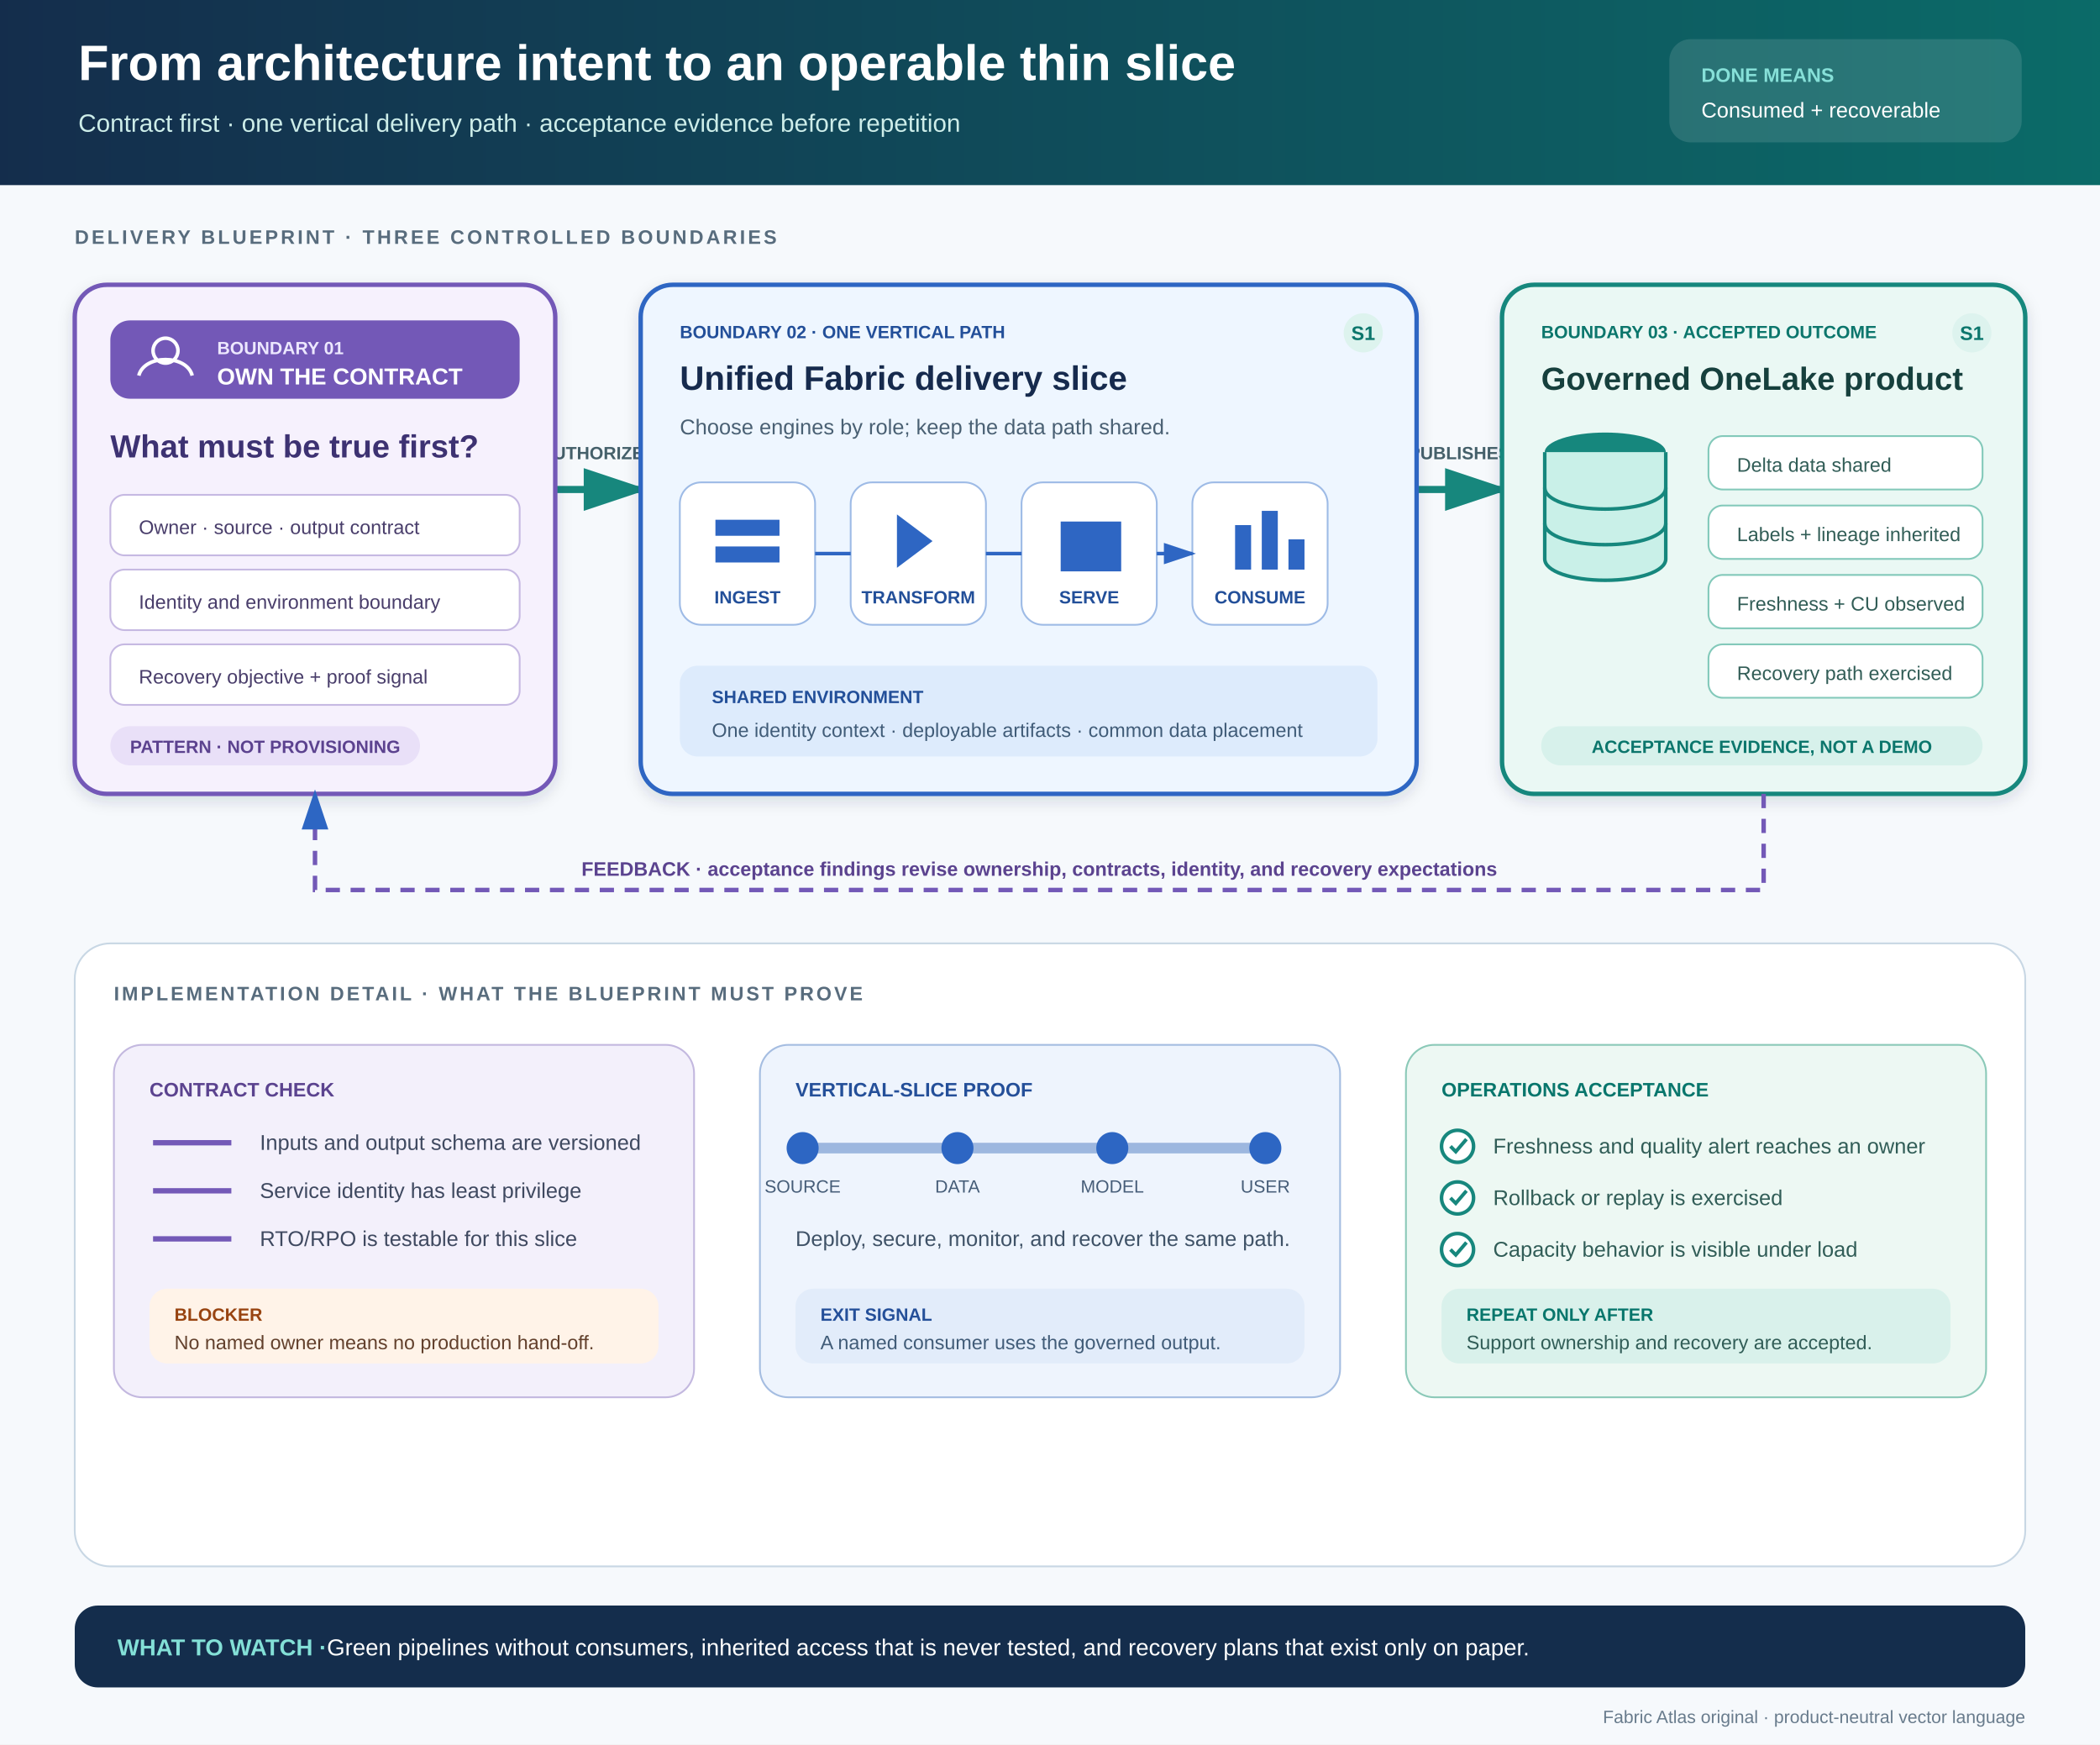
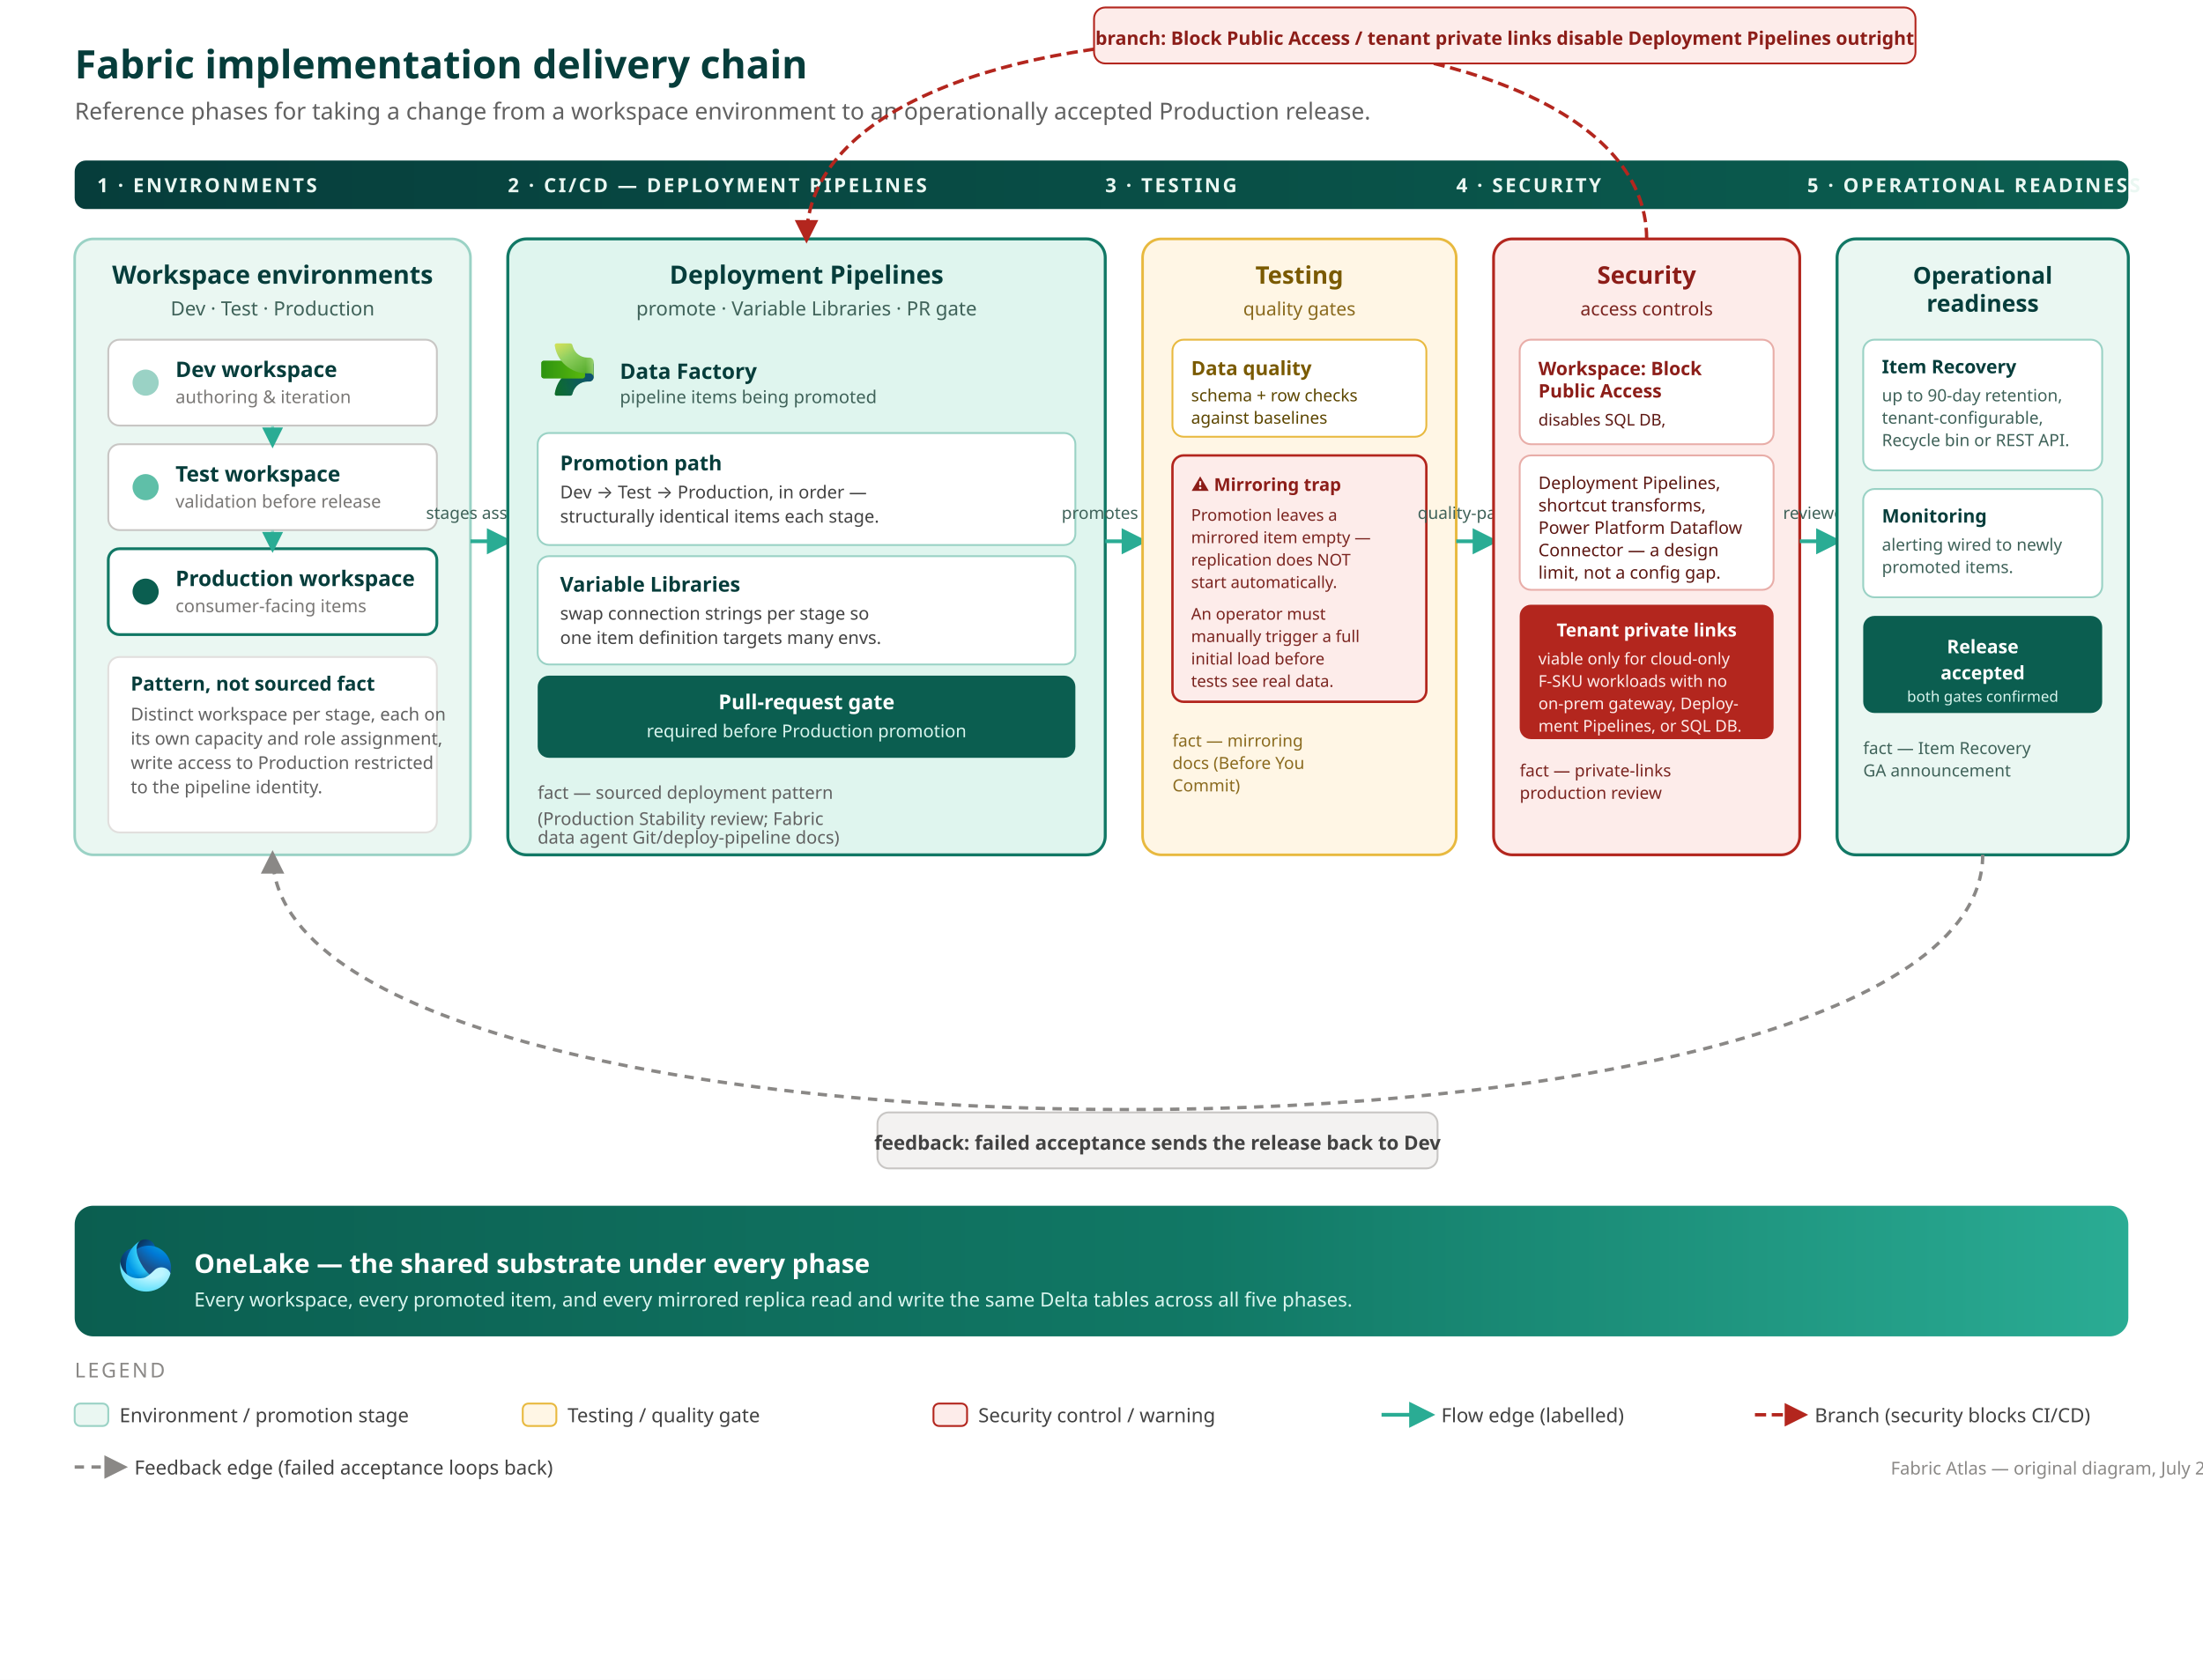
- <svg xmlns="http://www.w3.org/2000/svg" viewBox="0 0 1180 980" font-family="Segoe UI,Arial,sans-serif" role="img" aria-labelledby="architecture-implementation-architecture-title architecture-implementation-architecture-desc" data-diagram-id="architecture-implementation-architecture">
+ <svg xmlns="http://www.w3.org/2000/svg" viewBox="0 0 1180 900" font-family="Segoe UI, -apple-system, sans-serif" role="img" aria-labelledby="architecture-implementation-architecture-title architecture-implementation-architecture-desc" data-diagram-id="architecture-implementation-architecture">
  <defs>
-     <linearGradient id="impl-head" x1="0" x2="1">
-       <stop stop-color="#142D4C" />
-       <stop offset="1" stop-color="#0B6B68" />
+     <linearGradient id="aia-lake" x1="0" y1="0" x2="1" y2="0">
+       <stop offset="0" stop-color="#0B5E50" />
+       <stop offset="0.55" stop-color="#117865" />
+       <stop offset="1" stop-color="#2AAC94" />
    </linearGradient>
-     <filter id="impl-shadow" x="-10%" y="-10%" width="120%" height="130%">
-       <feDropShadow dx="0" dy="3" stdDeviation="4" flood-color="#102A43" flood-opacity=".14" />
-     </filter>
-     <marker id="impl-arrow" markerWidth="10" markerHeight="10" refX="8" refY="3" orient="auto">
-       <path d="M0 0L9 3 0 6Z" fill="#17877D" />
+     <linearGradient id="aia-headerband" x1="0" y1="0" x2="1" y2="0">
+       <stop offset="0" stop-color="#063D3B" />
+       <stop offset="1" stop-color="#0B5E50" />
+     </linearGradient>
+     <marker id="aia-arr" viewBox="0 0 10 10" refX="8" refY="5" markerWidth="7" markerHeight="7" orient="auto-start-reverse">
+       <path d="M0 0 L10 5 L0 10 z" fill="#2AAC94" />
    </marker>
-     <marker id="impl-blue" markerWidth="10" markerHeight="10" refX="8" refY="3" orient="auto">
-       <path d="M0 0L9 3 0 6Z" fill="#2D66C3" />
+     <marker id="aia-arrWarn" viewBox="0 0 10 10" refX="8" refY="5" markerWidth="7" markerHeight="7" orient="auto-start-reverse">
+       <path d="M0 0 L10 5 L0 10 z" fill="#B3261E" />
+     </marker>
+     <marker id="aia-arrFeedback" viewBox="0 0 10 10" refX="8" refY="5" markerWidth="7" markerHeight="7" orient="auto-start-reverse">
+       <path d="M0 0 L10 5 L0 10 z" fill="#8A8886" />
    </marker>
  </defs>
-   <rect width="1180" height="980" fill="#F6F9FC" />
-   <rect width="1180" height="104" fill="url(#impl-head)" />
-   <text x="44" y="45" fill="#FFFFFF" font-size="28" font-weight="700">From architecture intent to an operable thin slice</text>
-   <text x="44" y="74" fill="#CDEDE9" font-size="14">Contract first · one vertical delivery path · acceptance evidence before repetition</text>
-   <g transform="translate(938 22)">
-     <rect width="198" height="58" rx="12" fill="#FFFFFF" opacity=".12" />
-     <text x="18" y="24" fill="#86E0D8" font-size="11" font-weight="700">DONE MEANS</text>
-     <text x="18" y="44" fill="#FFFFFF" font-size="12">Consumed + recoverable</text>
-   </g>
-   <text x="42" y="137" fill="#586C7D" font-size="11" font-weight="700" letter-spacing="1.5">DELIVERY BLUEPRINT · THREE CONTROLLED BOUNDARIES</text>
-   <path d="M312 275H360" fill="none" stroke="#17877D" stroke-width="4" marker-end="url(#impl-arrow)" />
-   <text x="336" y="258" text-anchor="middle" fill="#45606A" font-size="10" font-weight="700">AUTHORIZES</text>
-   <path d="M796 275H844" fill="none" stroke="#17877D" stroke-width="4" marker-end="url(#impl-arrow)" />
-   <text x="820" y="258" text-anchor="middle" fill="#45606A" font-size="10" font-weight="700">PUBLISHES</text>
-   <g data-node-id="step-1" role="group" filter="url(#impl-shadow)" tabindex="0" aria-label="Owned implementation boundary">
-     <rect x="42" y="160" width="270" height="286" rx="18" fill="#F6F1FD" stroke="#7359B7" stroke-width="2.5" />
-     <rect x="62" y="180" width="230" height="44" rx="11" fill="#7359B7" />
-     <path d="M78 211c3-12 27-12 30 0M93 190a7 7 0 1 1 0 14 7 7 0 0 1 0-14" fill="none" stroke="#FFFFFF" stroke-width="2" />
-     <text x="122" y="199" fill="#EDE8FF" font-size="10" font-weight="700">BOUNDARY 01</text>
-     <text x="122" y="216" fill="#FFFFFF" font-size="13" font-weight="700">OWN THE CONTRACT</text>
-     <text x="62" y="257" fill="#3E3172" font-size="18" font-weight="700">What must be true first?</text>
-     <g fill="#FFFFFF" stroke="#C6B9E2">
-       <rect x="62" y="278" width="230" height="34" rx="8" />
-       <rect x="62" y="320" width="230" height="34" rx="8" />
-       <rect x="62" y="362" width="230" height="34" rx="8" />
-     </g>
-     <g fill="#493E6B" font-size="11">
-       <text x="78" y="300">Owner · source · output contract</text>
-       <text x="78" y="342">Identity and environment boundary</text>
-       <text x="78" y="384">Recovery objective + proof signal</text>
-     </g>
-     <rect x="62" y="408" width="174" height="22" rx="11" fill="#E9E0F8" />
-     <text x="149" y="423" text-anchor="middle" fill="#5B438F" font-size="10" font-weight="700">PATTERN · NOT PROVISIONING</text>
-   </g>
-   <g data-node-id="step-2" role="group" filter="url(#impl-shadow)" tabindex="0" aria-label="Unified Fabric delivery slice">
-     <rect x="360" y="160" width="436" height="286" rx="18" fill="#EEF6FF" stroke="#2D66C3" stroke-width="2.5" />
-     <text x="382" y="190" fill="#244F99" font-size="10" font-weight="700">BOUNDARY 02 · ONE VERTICAL PATH</text>
-     <text x="382" y="219" fill="#172B4D" font-size="19" font-weight="700">Unified Fabric delivery slice</text>
-     <text x="382" y="244" fill="#4A6073" font-size="12">Choose engines by role; keep the data path shared.</text>
-     <g transform="translate(382 271)">
-       <g fill="#FFFFFF" stroke="#9EBBE6">
-         <rect width="76" height="80" rx="12" />
-         <rect x="96" width="76" height="80" rx="12" />
-         <rect x="192" width="76" height="80" rx="12" />
-         <rect x="288" width="76" height="80" rx="12" />
-       </g>
-       <g fill="#2D66C3">
-         <path d="M20 21h36v9H20zm0 15h36v9H20z" />
-         <path d="M122 18l20 15-20 15z" />
-         <path d="M214 22h34v28h-34zM220 28h22v4h-22zm0 8h22v4h-22z" />
-         <path d="M312 49V24h9v25zm15 0V16h9v33zm15 0V32h9v17z" />
-       </g>
-       <g fill="#244F99" font-size="10" font-weight="700" text-anchor="middle">
-         <text x="38" y="68">INGEST</text>
-         <text x="134" y="68">TRANSFORM</text>
-         <text x="230" y="68">SERVE</text>
-         <text x="326" y="68">CONSUME</text>
-       </g>
-       <path d="M76 40h20M172 40h20M268 40h20" stroke="#2D66C3" stroke-width="2" marker-end="url(#impl-blue)" />
-     </g>
-     <rect x="382" y="374" width="392" height="51" rx="10" fill="#DDEBFC" />
-     <text x="400" y="395" fill="#244F99" font-size="10" font-weight="700">SHARED ENVIRONMENT</text>
-     <text x="400" y="414" fill="#415C78" font-size="11">One identity context · deployable artifacts · common data placement</text>
-     <circle cx="766" cy="187" r="11" fill="#DDF3EE" />
-     <text x="766" y="191" text-anchor="middle" fill="#08766C" font-size="11" font-weight="700">S1</text>
-   </g>
-   <g data-node-id="step-3" role="group" filter="url(#impl-shadow)" tabindex="0" aria-label="Governed OneLake outcome">
-     <rect x="844" y="160" width="294" height="286" rx="18" fill="#EAF8F4" stroke="#17877D" stroke-width="2.5" />
-     <text x="866" y="190" fill="#08766C" font-size="10" font-weight="700">BOUNDARY 03 · ACCEPTED OUTCOME</text>
-     <text x="866" y="219" fill="#173F3D" font-size="18" font-weight="700">Governed OneLake product</text>
-     <g transform="translate(866 242)">
-       <ellipse cx="36" cy="12" rx="34" ry="11" fill="#17877D" />
-       <path d="M2 12v60c0 7 15 12 34 12s34-5 34-12V12" fill="#C9F0E8" stroke="#17877D" stroke-width="2" />
-       <path d="M2 32c0 7 15 12 34 12s34-5 34-12M2 52c0 7 15 12 34 12s34-5 34-12" fill="none" stroke="#17877D" stroke-width="2" />
-     </g>
-     <g transform="translate(960 245)" fill="#FFFFFF" stroke="#83C9BA">
-       <rect width="154" height="30" rx="8" />
-       <rect y="39" width="154" height="30" rx="8" />
-       <rect y="78" width="154" height="30" rx="8" />
-       <rect y="117" width="154" height="30" rx="8" />
-     </g>
-     <g fill="#315D57" font-size="11">
-       <text x="976" y="265">Delta data shared</text>
-       <text x="976" y="304">Labels + lineage inherited</text>
-       <text x="976" y="343">Freshness + CU observed</text>
-       <text x="976" y="382">Recovery path exercised</text>
-     </g>
-     <rect x="866" y="408" width="248" height="22" rx="11" fill="#D7F1EB" />
-     <text x="990" y="423" text-anchor="middle" fill="#08766C" font-size="10" font-weight="700">ACCEPTANCE EVIDENCE, NOT A DEMO</text>
-     <circle cx="1108" cy="187" r="11" fill="#DDF3EE" />
-     <text x="1108" y="191" text-anchor="middle" fill="#08766C" font-size="11" font-weight="700">S1</text>
-   </g>
-   <path d="M991 446V500H177V446" fill="none" stroke="#7359B7" stroke-width="2.5" stroke-dasharray="8 6" marker-end="url(#impl-blue)" />
-   <text x="584" y="492" text-anchor="middle" fill="#5B438F" font-size="11" font-weight="700">FEEDBACK · acceptance findings revise ownership, contracts, identity, and recovery expectations</text>
-   <rect x="42" y="530" width="1096" height="350" rx="20" fill="#FFFFFF" stroke="#C8D7E4" />
-   <text x="64" y="562" fill="#586C7D" font-size="11" font-weight="700" letter-spacing="1.4">IMPLEMENTATION DETAIL · WHAT THE BLUEPRINT MUST PROVE</text>
-   <g transform="translate(64 587)">
-     <rect width="326" height="198" rx="16" fill="#F3F0FB" stroke="#C3B8DF" />
-     <text x="20" y="29" fill="#5B438F" font-size="11" font-weight="700">CONTRACT CHECK</text>
-     <path d="M22 55h44M22 82h44M22 109h44" stroke="#7359B7" stroke-width="3" />
-     <g fill="#3F4960" font-size="12">
-       <text x="82" y="59">Inputs and output schema are versioned</text>
-       <text x="82" y="86">Service identity has least privilege</text>
-       <text x="82" y="113">RTO/RPO is testable for this slice</text>
-     </g>
-     <rect x="20" y="137" width="286" height="42" rx="10" fill="#FFF3E8" />
-     <text x="34" y="155" fill="#984411" font-size="10" font-weight="700">BLOCKER</text>
-     <text x="34" y="171" fill="#62402C" font-size="11">No named owner means no production hand-off.</text>
-   </g>
-   <g transform="translate(427 587)">
-     <rect width="326" height="198" rx="16" fill="#EEF4FD" stroke="#A5BDE1" />
-     <text x="20" y="29" fill="#244F99" font-size="11" font-weight="700">VERTICAL-SLICE PROOF</text>
-     <path d="M24 58h260" stroke="#9DB7DF" stroke-width="6" stroke-linecap="round" />
-     <g fill="#2D66C3">
-       <circle cx="24" cy="58" r="9" />
-       <circle cx="111" cy="58" r="9" />
-       <circle cx="198" cy="58" r="9" />
-       <circle cx="284" cy="58" r="9" />
-     </g>
-     <g fill="#465D78" font-size="10" text-anchor="middle">
-       <text x="24" y="83">SOURCE</text>
-       <text x="111" y="83">DATA</text>
-       <text x="198" y="83">MODEL</text>
-       <text x="284" y="83">USER</text>
-     </g>
-     <text x="20" y="113" fill="#3F5267" font-size="12">Deploy, secure, monitor, and recover the same path.</text>
-     <rect x="20" y="137" width="286" height="42" rx="10" fill="#E2ECFA" />
-     <text x="34" y="155" fill="#244F99" font-size="10" font-weight="700">EXIT SIGNAL</text>
-     <text x="34" y="171" fill="#415C78" font-size="11">A named consumer uses the governed output.</text>
-   </g>
-   <g transform="translate(790 587)">
-     <rect width="326" height="198" rx="16" fill="#EDF8F3" stroke="#8BC9B8" />
-     <text x="20" y="29" fill="#08766C" font-size="11" font-weight="700">OPERATIONS ACCEPTANCE</text>
-     <g fill="#FFFFFF" stroke="#17877D" stroke-width="2">
-       <circle cx="29" cy="57" r="9" />
-       <circle cx="29" cy="86" r="9" />
-       <circle cx="29" cy="115" r="9" />
-     </g>
-     <g stroke="#17877D" stroke-width="2" fill="none">
-       <path d="M25 57l3 3 6-7" />
-       <path d="M25 86l3 3 6-7" />
-       <path d="M25 115l3 3 6-7" />
-     </g>
-     <g fill="#315D57" font-size="12">
-       <text x="49" y="61">Freshness and quality alert reaches an owner</text>
-       <text x="49" y="90">Rollback or replay is exercised</text>
-       <text x="49" y="119">Capacity behavior is visible under load</text>
-     </g>
-     <rect x="20" y="137" width="286" height="42" rx="10" fill="#D9F1EB" />
-     <text x="34" y="155" fill="#08766C" font-size="10" font-weight="700">REPEAT ONLY AFTER</text>
-     <text x="34" y="171" fill="#315D57" font-size="11">Support ownership and recovery are accepted.</text>
-   </g>
-   <rect x="42" y="902" width="1096" height="46" rx="13" fill="#142D4C" />
-   <text x="66" y="930" fill="#FFFFFF" font-size="13">
-     <tspan fill="#83E0D7" font-weight="700">WHAT TO WATCH · </tspan>Green pipelines without consumers, inherited access that is never tested, and recovery plans that exist only on paper.</text>
-   <text x="1138" y="968" text-anchor="end" fill="#687B8C" font-size="10">Fabric Atlas original · product-neutral vector language</text>
+   <rect width="1180" height="900" fill="#FFFFFF" />
+   <text x="40" y="42" font-size="21" font-weight="650" fill="#063D3B">Fabric implementation delivery chain</text>
+   <text x="40" y="64" font-size="12.5" fill="#616161">Reference phases for taking a change from a workspace environment to an operationally accepted Production release.</text>
+   <g>
+     <rect x="40" y="86" width="1100" height="26" rx="6" fill="url(#aia-headerband)" />
+     <text x="52" y="103" font-size="10.5" letter-spacing="1.2" fill="#EAF7F2" font-weight="600">1 · ENVIRONMENTS</text>
+     <text x="272" y="103" font-size="10.5" letter-spacing="1.2" fill="#EAF7F2" font-weight="600">2 · CI/CD — DEPLOYMENT PIPELINES</text>
+     <text x="592" y="103" font-size="10.5" letter-spacing="1.2" fill="#EAF7F2" font-weight="600">3 · TESTING</text>
+     <text x="780" y="103" font-size="10.5" letter-spacing="1.2" fill="#EAF7F2" font-weight="600">4 · SECURITY</text>
+     <text x="968" y="103" font-size="10.5" letter-spacing="1.2" fill="#EAF7F2" font-weight="600">5 · OPERATIONAL READINESS</text>
+   </g>
+   <g data-node-id="environments" tabindex="0" aria-label="Workspace environments: Dev, Test, and Production">
+     <rect x="40" y="128" width="212" height="330" rx="10" fill="#EAF7F2" stroke="#9AD2C5" stroke-width="1.4" />
+     <text x="146" y="152" text-anchor="middle" font-size="13.5" font-weight="650" fill="#063D3B">Workspace environments</text>
+     <text x="146" y="169" text-anchor="middle" font-size="10.5" fill="#3F6259">Dev · Test · Production</text>
+     <g transform="translate(58,182)">
+       <rect width="176" height="46" rx="6" fill="#FFFFFF" stroke="#C8C6C4" />
+       <circle cx="20" cy="23" r="7" fill="#9AD2C5" />
+       <text x="36" y="20" font-size="11.5" font-weight="600" fill="#063D3B">Dev workspace</text>
+       <text x="36" y="34" font-size="9.5" fill="#797775">authoring &amp; iteration</text>
+     </g>
+     <g transform="translate(58,238)">
+       <rect width="176" height="46" rx="6" fill="#FFFFFF" stroke="#C8C6C4" />
+       <circle cx="20" cy="23" r="7" fill="#5FBFA8" />
+       <text x="36" y="20" font-size="11.5" font-weight="600" fill="#063D3B">Test workspace</text>
+       <text x="36" y="34" font-size="9.5" fill="#797775">validation before release</text>
+     </g>
+     <g transform="translate(58,294)">
+       <rect width="176" height="46" rx="6" fill="#FFFFFF" stroke="#117865" stroke-width="1.5" />
+       <circle cx="20" cy="23" r="7" fill="#0B5E50" />
+       <text x="36" y="20" font-size="11.5" font-weight="600" fill="#063D3B">Production workspace</text>
+       <text x="36" y="34" font-size="9.5" fill="#797775">consumer-facing items</text>
+     </g>
+     <line x1="146" y1="228" x2="146" y2="238" stroke="#9AD2C5" stroke-width="1.6" marker-end="url(#aia-arr)" />
+     <line x1="146" y1="284" x2="146" y2="294" stroke="#9AD2C5" stroke-width="1.6" marker-end="url(#aia-arr)" />
+     <rect x="58" y="352" width="176" height="94" rx="6" fill="#FFFFFF" stroke="#E1DFDD" />
+     <text x="70" y="370" font-size="10.5" font-weight="600" fill="#063D3B">Pattern, not sourced fact</text>
+     <text x="70" y="386" font-size="9.5" fill="#616161">Distinct workspace per stage, each on</text>
+     <text x="70" y="399" font-size="9.5" fill="#616161">its own capacity and role assignment,</text>
+     <text x="70" y="412" font-size="9.5" fill="#616161">write access to Production restricted</text>
+     <text x="70" y="425" font-size="9.5" fill="#616161">to the pipeline identity.</text>
+   </g>
+   <line x1="252" y1="290" x2="272" y2="290" stroke="#2AAC94" stroke-width="2" marker-end="url(#aia-arr)" />
+   <text x="262" y="278" font-size="9" fill="#3F6259" text-anchor="middle">stages assigned</text>
+   <g data-node-id="deployment-pipelines" tabindex="0" aria-label="Deployment Pipelines: promote items with Variable Libraries and a pull-request gate">
+     <rect x="272" y="128" width="320" height="330" rx="10" fill="#DFF5EE" stroke="#117865" stroke-width="1.6" />
+     <text x="432" y="152" text-anchor="middle" font-size="13.5" font-weight="650" fill="#063D3B">Deployment Pipelines</text>
+     <text x="432" y="169" text-anchor="middle" font-size="10.5" fill="#3F6259">promote · Variable Libraries · PR gate</text>
+     <g data-official-icon="microsoft" data-icon-name="data_factory_32_color.svg" transform="translate(288,182)">
+       <defs>
+         <linearGradient id="aia-df-a" x1="10.781" x2="30.106" y1="31.369" y2="12.082" gradientUnits="userSpaceOnUse">
+           <stop offset=".26" stop-color="#0D7012" />
+           <stop offset="1" stop-color="#085714" />
+         </linearGradient>
+         <linearGradient id="aia-df-b" x1="39.387" x2="2.72" y1="17.476" y2="25.606" gradientUnits="userSpaceOnUse">
+           <stop offset=".04" stop-color="#114A8A" />
+           <stop offset="1" stop-color="#0C59A3" stop-opacity="0" />
+         </linearGradient>
+         <linearGradient id="aia-df-c" x1="-12.6" x2="24.57" y1="15.999" y2="15.999" gradientUnits="userSpaceOnUse">
+           <stop stop-color="#107C10" />
+           <stop offset=".96" stop-color="#56B50E" />
+         </linearGradient>
+         <linearGradient id="aia-df-e" x1="31.276" x2="13.178" y1="25.56" y2="-.241" gradientUnits="userSpaceOnUse">
+           <stop offset=".04" stop-color="#33980F" />
+           <stop offset="1" stop-color="#BAE884" />
+         </linearGradient>
+         <linearGradient id="aia-df-f" x1="25.653" x2="29.858" y1="14.179" y2="14.179" gradientUnits="userSpaceOnUse">
+           <stop stop-color="#E5FAC1" stop-opacity="0" />
+           <stop offset=".56" stop-color="#E5FAC1" stop-opacity=".52" />
+           <stop offset="1" stop-color="#E5FAC1" />
+         </linearGradient>
+         <linearGradient id="aia-df-g" x1="8.258" x2="19.174" y1="-11.236" y2="7.623" gradientUnits="userSpaceOnUse">
+           <stop offset=".14" stop-color="#FDE100" />
+           <stop offset=".98" stop-color="#FFC600" stop-opacity="0" />
+         </linearGradient>
+         <radialGradient id="aia-df-d" cx="0" cy="0" r="1" gradientTransform="matrix(3.9449 -5.92005 15.0847 10.05187 20.53 14.48)" gradientUnits="userSpaceOnUse">
+           <stop stop-opacity=".3" />
+           <stop offset="1" stop-opacity="0" />
+         </radialGradient>
+       </defs>
+       <path fill="url(#aia-df-a)" d="M10.09 29.997a.955.955 0 0 1-.944-1.091c1.244-8.42 8.46-14.657 16.954-14.657h1.719c1.173 0 2.033-.7 2.033-1.876l.097-.462v8.168a2.327 2.327 0 0 1-2.326 2.331h-.964a8.15 8.15 0 0 0-7.789 5.768l-.307.994c-.154.49-.6.825-1.11.825z" />
+       <path fill="url(#aia-df-b)" d="M10.09 29.997a.955.955 0 0 1-.944-1.091c1.244-8.42 8.46-14.657 16.954-14.657h1.719c1.173 0 2.033-.7 2.033-1.876l.097-.462v8.168a2.327 2.327 0 0 1-2.326 2.331h-.964a8.15 8.15 0 0 0-7.789 5.768l-.307.994c-.154.49-.6.825-1.11.825z" />
+       <path fill="url(#aia-df-c)" d="M3.167 20.667A1.17 1.17 0 0 1 2 19.498V12.5a1.17 1.17 0 0 1 1.167-1.169h20.956A1.17 1.17 0 0 1 25.29 12.5v7a1.17 1.17 0 0 1-1.167 1.168z" />
+       <path fill="url(#aia-df-c)" d="M3.167 20.667A1.17 1.17 0 0 1 2 19.498V12.5a1.17 1.17 0 0 1 1.167-1.169h20.956A1.17 1.17 0 0 1 25.29 12.5v7a1.17 1.17 0 0 1-1.167 1.168z" />
+       <path fill="url(#aia-df-e)" d="M10.103 2a.97.97 0 0 0-.957 1.106c1.244 8.574 8.578 14.93 17.227 14.93h1.446c1.173 0 2.123.951 2.123 2.127v-8.245c0-1.288-1.04-2.33-2.326-2.33h-.964a8.15 8.15 0 0 1-7.789-5.768l-.307-.994A1.17 1.17 0 0 0 17.446 2z" />
+       <path fill="url(#aia-df-f)" opacity=".4" d="M27.616 9.58h-.964a8.08 8.08 0 0 1-4.527-1.386v9.31a17.5 17.5 0 0 0 4.254.531h1.446c1.174 0 2.124.952 2.124 2.128v-8.245a2.327 2.327 0 0 0-2.326-2.33z" />
+       <path fill="url(#aia-df-g)" opacity=".7" d="M10.158 2a.97.97 0 0 0-.957 1.106c1.244 8.574 8.579 14.93 17.227 14.93h1.446c1.173 0 2.123.951 2.123 2.127v-8.245c0-1.288-1.04-2.33-2.326-2.33h-.964a8.15 8.15 0 0 1-7.789-5.768l-.307-.994c-.154-.49-.6-.826-1.11-.826z" />
+     </g>
+     <text x="332" y="203" font-size="11.5" font-weight="600" fill="#063D3B">Data Factory</text>
+     <text x="332" y="216" font-size="9.5" fill="#3F6259">pipeline items being promoted</text>
+     <g transform="translate(288,232)">
+       <rect width="288" height="60" rx="6" fill="#FFFFFF" stroke="#9AD2C5" />
+       <text x="12" y="20" font-size="11" font-weight="600" fill="#063D3B">Promotion path</text>
+       <text x="12" y="35" font-size="9.5" fill="#424242">Dev → Test → Production, in order —</text>
+       <text x="12" y="48" font-size="9.5" fill="#424242">structurally identical items each stage.</text>
+     </g>
+     <g transform="translate(288,298)">
+       <rect width="288" height="58" rx="6" fill="#FFFFFF" stroke="#9AD2C5" />
+       <text x="12" y="19" font-size="11" font-weight="600" fill="#063D3B">Variable Libraries</text>
+       <text x="12" y="34" font-size="9.5" fill="#424242">swap connection strings per stage so</text>
+       <text x="12" y="47" font-size="9.5" fill="#424242">one item definition targets many envs.</text>
+     </g>
+     <g transform="translate(288,362)">
+       <rect width="288" height="44" rx="6" fill="#0B5E50" />
+       <text x="144" y="18" text-anchor="middle" font-size="11" font-weight="600" fill="#FFFFFF">Pull-request gate</text>
+       <text x="144" y="33" text-anchor="middle" font-size="9.5" fill="#D9F5EE">required before Production promotion</text>
+     </g>
+     <text x="288" y="428" font-size="9.5" fill="#616161">fact — sourced deployment pattern</text>
+     <text x="288" y="442" font-size="9.5" fill="#616161">(Production Stability review; Fabric</text>
+     <text x="288" y="452" font-size="9.5" fill="#616161">data agent Git/deploy-pipeline docs)</text>
+   </g>
+   <line x1="592" y1="290" x2="612" y2="290" stroke="#2AAC94" stroke-width="2" marker-end="url(#aia-arr)" />
+   <text x="602" y="278" font-size="9" fill="#3F6259" text-anchor="middle">promotes items</text>
+   <g data-node-id="testing" tabindex="0" aria-label="Testing: quality gates and the mirroring replication trigger">
+     <rect x="612" y="128" width="168" height="330" rx="10" fill="#FFF6E5" stroke="#E8B93F" stroke-width="1.4" />
+     <text x="696" y="152" text-anchor="middle" font-size="13" font-weight="650" fill="#7A5A00">Testing</text>
+     <text x="696" y="169" text-anchor="middle" font-size="10" fill="#8A6A1E">quality gates</text>
+     <g transform="translate(628,182)">
+       <rect width="136" height="52" rx="6" fill="#FFFFFF" stroke="#E8B93F" />
+       <text x="10" y="19" font-size="10.5" font-weight="600" fill="#7A5A00">Data quality</text>
+       <text x="10" y="33" font-size="9" fill="#5C4600">schema + row checks</text>
+       <text x="10" y="45" font-size="9" fill="#5C4600">against baselines</text>
+     </g>
+     <g transform="translate(628,244)">
+       <rect width="136" height="132" rx="6" fill="#FDECEA" stroke="#B3261E" stroke-width="1.3" />
+       <text x="10" y="19" font-size="9.5" font-weight="700" fill="#8C1D18">⚠ Mirroring trap</text>
+       <text x="10" y="35" font-size="8.7" fill="#7A241F">Promotion leaves a</text>
+       <text x="10" y="47" font-size="8.7" fill="#7A241F">mirrored item empty —</text>
+       <text x="10" y="59" font-size="8.7" fill="#7A241F">replication does NOT</text>
+       <text x="10" y="71" font-size="8.7" fill="#7A241F">start automatically.</text>
+       <text x="10" y="88" font-size="8.7" fill="#7A241F">An operator must</text>
+       <text x="10" y="100" font-size="8.7" fill="#7A241F">manually trigger a full</text>
+       <text x="10" y="112" font-size="8.7" fill="#7A241F">initial load before</text>
+       <text x="10" y="124" font-size="8.7" fill="#7A241F">tests see real data.</text>
+     </g>
+     <text x="628" y="400" font-size="9" fill="#8A6A1E">fact — mirroring</text>
+     <text x="628" y="412" font-size="9" fill="#8A6A1E">docs (Before You</text>
+     <text x="628" y="424" font-size="9" fill="#8A6A1E">Commit)</text>
+   </g>
+   <line x1="780" y1="290" x2="800" y2="290" stroke="#2AAC94" stroke-width="2" marker-end="url(#aia-arr)" />
+   <text x="790" y="278" font-size="9" fill="#3F6259" text-anchor="middle">quality-passed</text>
+   <g data-node-id="security" tabindex="0" aria-label="Security: workspace and tenant access controls, warning on Deployment Pipelines being disabled">
+     <rect x="800" y="128" width="164" height="330" rx="10" fill="#FDECEA" stroke="#B3261E" stroke-width="1.5" />
+     <text x="882" y="152" text-anchor="middle" font-size="13" font-weight="650" fill="#8C1D18">Security</text>
+     <text x="882" y="169" text-anchor="middle" font-size="10" fill="#7A241F">access controls</text>
+     <g transform="translate(814,182)">
+       <rect width="136" height="56" rx="6" fill="#FFFFFF" stroke="#E8ADA8" />
+       <text x="10" y="19" font-size="10" font-weight="600" fill="#8C1D18">Workspace: Block</text>
+       <text x="10" y="31" font-size="10" font-weight="600" fill="#8C1D18">Public Access</text>
+       <text x="10" y="46" font-size="8.7" fill="#5C1712">disables SQL DB,</text>
+     </g>
+     <g transform="translate(814,244)">
+       <rect width="136" height="72" rx="6" fill="#FFFFFF" stroke="#E8ADA8" />
+       <text x="10" y="18" font-size="9.3" fill="#5C1712">Deployment Pipelines,</text>
+       <text x="10" y="30" font-size="9.3" fill="#5C1712">shortcut transforms,</text>
+       <text x="10" y="42" font-size="9.3" fill="#5C1712">Power Platform Dataflow</text>
+       <text x="10" y="54" font-size="9.3" fill="#5C1712">Connector — a design</text>
+       <text x="10" y="66" font-size="9.3" fill="#5C1712">limit, not a config gap.</text>
+     </g>
+     <g transform="translate(814,324)">
+       <rect width="136" height="72" rx="6" fill="#B3261E" />
+       <text x="68" y="17" text-anchor="middle" font-size="9.7" font-weight="700" fill="#FFFFFF">Tenant private links</text>
+       <text x="10" y="32" font-size="8.7" fill="#FDECEA">viable only for cloud-only</text>
+       <text x="10" y="44" font-size="8.7" fill="#FDECEA">F-SKU workloads with no</text>
+       <text x="10" y="56" font-size="8.7" fill="#FDECEA">on-prem gateway, Deploy-</text>
+       <text x="10" y="68" font-size="8.7" fill="#FDECEA">ment Pipelines, or SQL DB.</text>
+     </g>
+     <text x="814" y="416" font-size="9" fill="#7A241F">fact — private-links</text>
+     <text x="814" y="428" font-size="9" fill="#7A241F">production review</text>
+   </g>
+   <path d="M 882 128 C 882 -14, 432 -14, 432 128" fill="none" stroke="#B3261E" stroke-width="1.8" stroke-dasharray="6 3" marker-end="url(#aia-arrWarn)" />
+   <rect x="586" y="4" width="440" height="30" rx="6" fill="#FDECEA" stroke="#B3261E" />
+   <text x="806" y="24" text-anchor="middle" font-size="10" font-weight="600" fill="#8C1D18">branch: Block Public Access / tenant private links disable Deployment Pipelines outright</text>
+   <line x1="964" y1="290" x2="984" y2="290" stroke="#2AAC94" stroke-width="2" marker-end="url(#aia-arr)" />
+   <text x="974" y="278" font-size="9" fill="#3F6259" text-anchor="middle">reviewed</text>
+   <g data-node-id="operational-readiness" tabindex="0" aria-label="Operational readiness: Item Recovery retention and monitoring gate">
+     <rect x="984" y="128" width="156" height="330" rx="10" fill="#EAF7F2" stroke="#117865" stroke-width="1.6" />
+     <text x="1062" y="152" text-anchor="middle" font-size="12.5" font-weight="650" fill="#063D3B">Operational</text>
+     <text x="1062" y="167" text-anchor="middle" font-size="12.5" font-weight="650" fill="#063D3B">readiness</text>
+     <g transform="translate(998,182)">
+       <rect width="128" height="70" rx="6" fill="#FFFFFF" stroke="#9AD2C5" />
+       <text x="10" y="18" font-size="10" font-weight="600" fill="#063D3B">Item Recovery</text>
+       <text x="10" y="33" font-size="9" fill="#3F6259">up to 90-day retention,</text>
+       <text x="10" y="45" font-size="9" fill="#3F6259">tenant-configurable,</text>
+       <text x="10" y="57" font-size="9" fill="#3F6259">Recycle bin or REST API.</text>
+     </g>
+     <g transform="translate(998,262)">
+       <rect width="128" height="58" rx="6" fill="#FFFFFF" stroke="#9AD2C5" />
+       <text x="10" y="18" font-size="10" font-weight="600" fill="#063D3B">Monitoring</text>
+       <text x="10" y="33" font-size="9" fill="#3F6259">alerting wired to newly</text>
+       <text x="10" y="45" font-size="9" fill="#3F6259">promoted items.</text>
+     </g>
+     <g transform="translate(998,330)">
+       <rect width="128" height="52" rx="6" fill="#0B5E50" />
+       <text x="64" y="20" text-anchor="middle" font-size="10" font-weight="700" fill="#FFFFFF">Release</text>
+       <text x="64" y="34" text-anchor="middle" font-size="10" font-weight="700" fill="#FFFFFF">accepted</text>
+       <text x="64" y="46" text-anchor="middle" font-size="8" fill="#D9F5EE">both gates confirmed</text>
+     </g>
+     <text x="998" y="404" font-size="9" fill="#3F6259">fact — Item Recovery</text>
+     <text x="998" y="416" font-size="9" fill="#3F6259">GA announcement</text>
+   </g>
+   <path d="M 1062 458 C 1062 640, 146 640, 146 458" fill="none" stroke="#8A8886" stroke-width="1.8" stroke-dasharray="5 4" marker-end="url(#aia-arrFeedback)" />
+   <rect x="470" y="596" width="300" height="30" rx="6" fill="#F3F2F1" stroke="#C8C6C4" />
+   <text x="620" y="616" text-anchor="middle" font-size="10.5" font-weight="600" fill="#424242">feedback: failed acceptance sends the release back to Dev</text>
+   <rect x="40" y="646" width="1100" height="70" rx="10" fill="url(#aia-lake)" />
+   <g data-official-icon="microsoft" data-icon-name="one_lake_32_color.svg" transform="translate(62,662)">
+     <defs>
+       <linearGradient id="aia-ol-0" x1="26.861" x2="2.308" y1="11.084" y2="16.745" gradientUnits="userSpaceOnUse">
+         <stop offset=".2" stop-color="#028FDC" />
+         <stop offset=".51" stop-color="#0078D4" />
+         <stop offset="1" stop-color="#0B315B" />
+       </linearGradient>
+       <linearGradient id="aia-ol-1" x1="28.602" x2="12.381" y1="18.695" y2="3.828" gradientUnits="userSpaceOnUse">
+         <stop offset=".04" stop-color="#028FDC" />
+         <stop offset=".46" stop-color="#0078D4" />
+         <stop offset="1" stop-color="#0B315B" />
+       </linearGradient>
+       <radialGradient id="aia-ol-2" cx="0" cy="0" r="1" gradientTransform="rotate(134.83 12.52 5.064)scale(18.1322 23.3919)" gradientUnits="userSpaceOnUse">
+         <stop offset=".39" stop-color="#028FDC" />
+         <stop offset=".59" stop-color="#0078D4" />
+         <stop offset="1" stop-color="#1A508B" />
+       </radialGradient>
+       <radialGradient id="aia-ol-3" cx="0" cy="0" r="1" gradientTransform="rotate(139.44 8.59 9.18)scale(16.3171 20.1329)" gradientUnits="userSpaceOnUse">
+         <stop offset=".46" stop-color="#40D9FA" />
+         <stop offset=".9" stop-color="#0095E6" />
+       </radialGradient>
+       <radialGradient id="aia-ol-4" cx="0" cy="0" r="1" gradientTransform="matrix(-1.85792 17.21433 -12.2258 -1.31951 12.083 7.086)" gradientUnits="userSpaceOnUse">
+         <stop offset=".77" stop-opacity="0" />
+         <stop offset="1" />
+       </radialGradient>
+       <radialGradient id="aia-ol-5" cx="0" cy="0" r="1" gradientTransform="rotate(85.97 -.494 20.846)scale(26.9434 49.1305)" gradientUnits="userSpaceOnUse">
+         <stop offset=".1" stop-color="#BDF5FF" />
+         <stop offset=".47" stop-color="#40D9FA" />
+       </radialGradient>
+       <clipPath id="aia-ol-clip">
+         <path fill="#fff" d="M0 0H32V32H0z" />
+       </clipPath>
+     </defs>
+     <g clip-path="url(#aia-ol-clip)">
+       <path fill="url(#aia-ol-0)" d="M14.746 21.986c3.842-2.218 5.107-7.222 2.825-11.175S10.323 5.451 6.48 7.67c-3.843 2.218-5.108 7.222-2.825 11.175s7.247 5.36 11.09 3.141" />
+       <path fill="url(#aia-ol-1)" d="M19.762 10.904c1.995-1.996 1.947-5.278-.107-7.331-2.053-2.053-5.335-2.1-7.33-.104s-1.948 5.278.106 7.33c2.054 2.054 5.336 2.1 7.33.104" />
+       <path fill="url(#aia-ol-2)" d="M17.609 29.464c6.644 0 12.03-5.386 12.03-12.03s-5.386-12.03-12.03-12.03-12.03 5.386-12.03 12.03 5.386 12.03 12.03 12.03" />
+       <path fill="url(#aia-ol-3)" fill-rule="evenodd" d="M12.896 2.97c-7.063 4.363-9.53 13.552-5.472 20.9q.41.749.891 1.429l.315.048 6.98 2.33 6.63-4.442c-1.11.034-5.728-2.586-8.746-8.314-3.782-7.176-2.223-10.492-.591-11.95z" clip-rule="evenodd" />
+       <path fill="url(#aia-ol-4)" fill-opacity=".2" fill-rule="evenodd" d="M12.896 2.97c-7.063 4.363-9.53 13.552-5.472 20.9q.41.749.891 1.429l.315.048 6.98 2.33 6.63-4.442c-1.11.034-5.728-2.586-8.746-8.314-3.782-7.176-2.223-10.492-.591-11.95z" clip-rule="evenodd" />
+       <path fill="url(#aia-ol-5)" fill-rule="evenodd" d="M26.759 25.247a12.1 12.1 0 0 0 2.548-4.978c-1.196-3.416-6.008-4.377-8.642-1.705-2.023 2.05-4.124 3.772-5.704 4.08C5.824 24.437 1.946 16.86 2.606 13.44a13.9 13.9 0 0 0 .034 5.414C4.18 26.39 11.532 31.25 19.068 29.713a13.9 13.9 0 0 0 6.111-2.928s.028-.021.038-.031a14 14 0 0 0 1.542-1.511z" clip-rule="evenodd" />
+     </g>
+   </g>
+   <text x="104" y="682" font-size="14" font-weight="650" fill="#FFFFFF">OneLake — the shared substrate under every phase</text>
+   <text x="104" y="700" font-size="10.5" fill="#D9F5EE">Every workspace, every promoted item, and every mirrored replica read and write the same Delta tables across all five phases.</text>
+   <g transform="translate(40,738)">
+     <text x="0" y="0" font-size="11" letter-spacing="1.2" fill="#8A8886">LEGEND</text>
+     <rect x="0" y="14" width="18" height="12" rx="3" fill="#EAF7F2" stroke="#9AD2C5" />
+     <text x="24" y="24" font-size="10.5" fill="#424242">Environment / promotion stage</text>
+     <rect x="240" y="14" width="18" height="12" rx="3" fill="#FFF6E5" stroke="#E8B93F" />
+     <text x="264" y="24" font-size="10.5" fill="#424242">Testing / quality gate</text>
+     <rect x="460" y="14" width="18" height="12" rx="3" fill="#FDECEA" stroke="#B3261E" />
+     <text x="484" y="24" font-size="10.5" fill="#424242">Security control / warning</text>
+     <line x1="700" y1="20" x2="726" y2="20" stroke="#2AAC94" stroke-width="2" marker-end="url(#aia-arr)" />
+     <text x="732" y="24" font-size="10.5" fill="#424242">Flow edge (labelled)</text>
+     <line x1="900" y1="20" x2="926" y2="20" stroke="#B3261E" stroke-width="1.8" stroke-dasharray="6 3" marker-end="url(#aia-arrWarn)" />
+     <text x="932" y="24" font-size="10.5" fill="#424242">Branch (security blocks CI/CD)</text>
+     <line x1="0" y1="48" x2="26" y2="48" stroke="#8A8886" stroke-width="1.8" stroke-dasharray="5 4" marker-end="url(#aia-arrFeedback)" />
+     <text x="32" y="52" font-size="10.5" fill="#424242">Feedback edge (failed acceptance loops back)</text>
+     <text x="1160" y="52" font-size="9.5" fill="#8A8886" text-anchor="end">Fabric Atlas — original diagram, July 2026.</text>
+   </g>
</svg>
